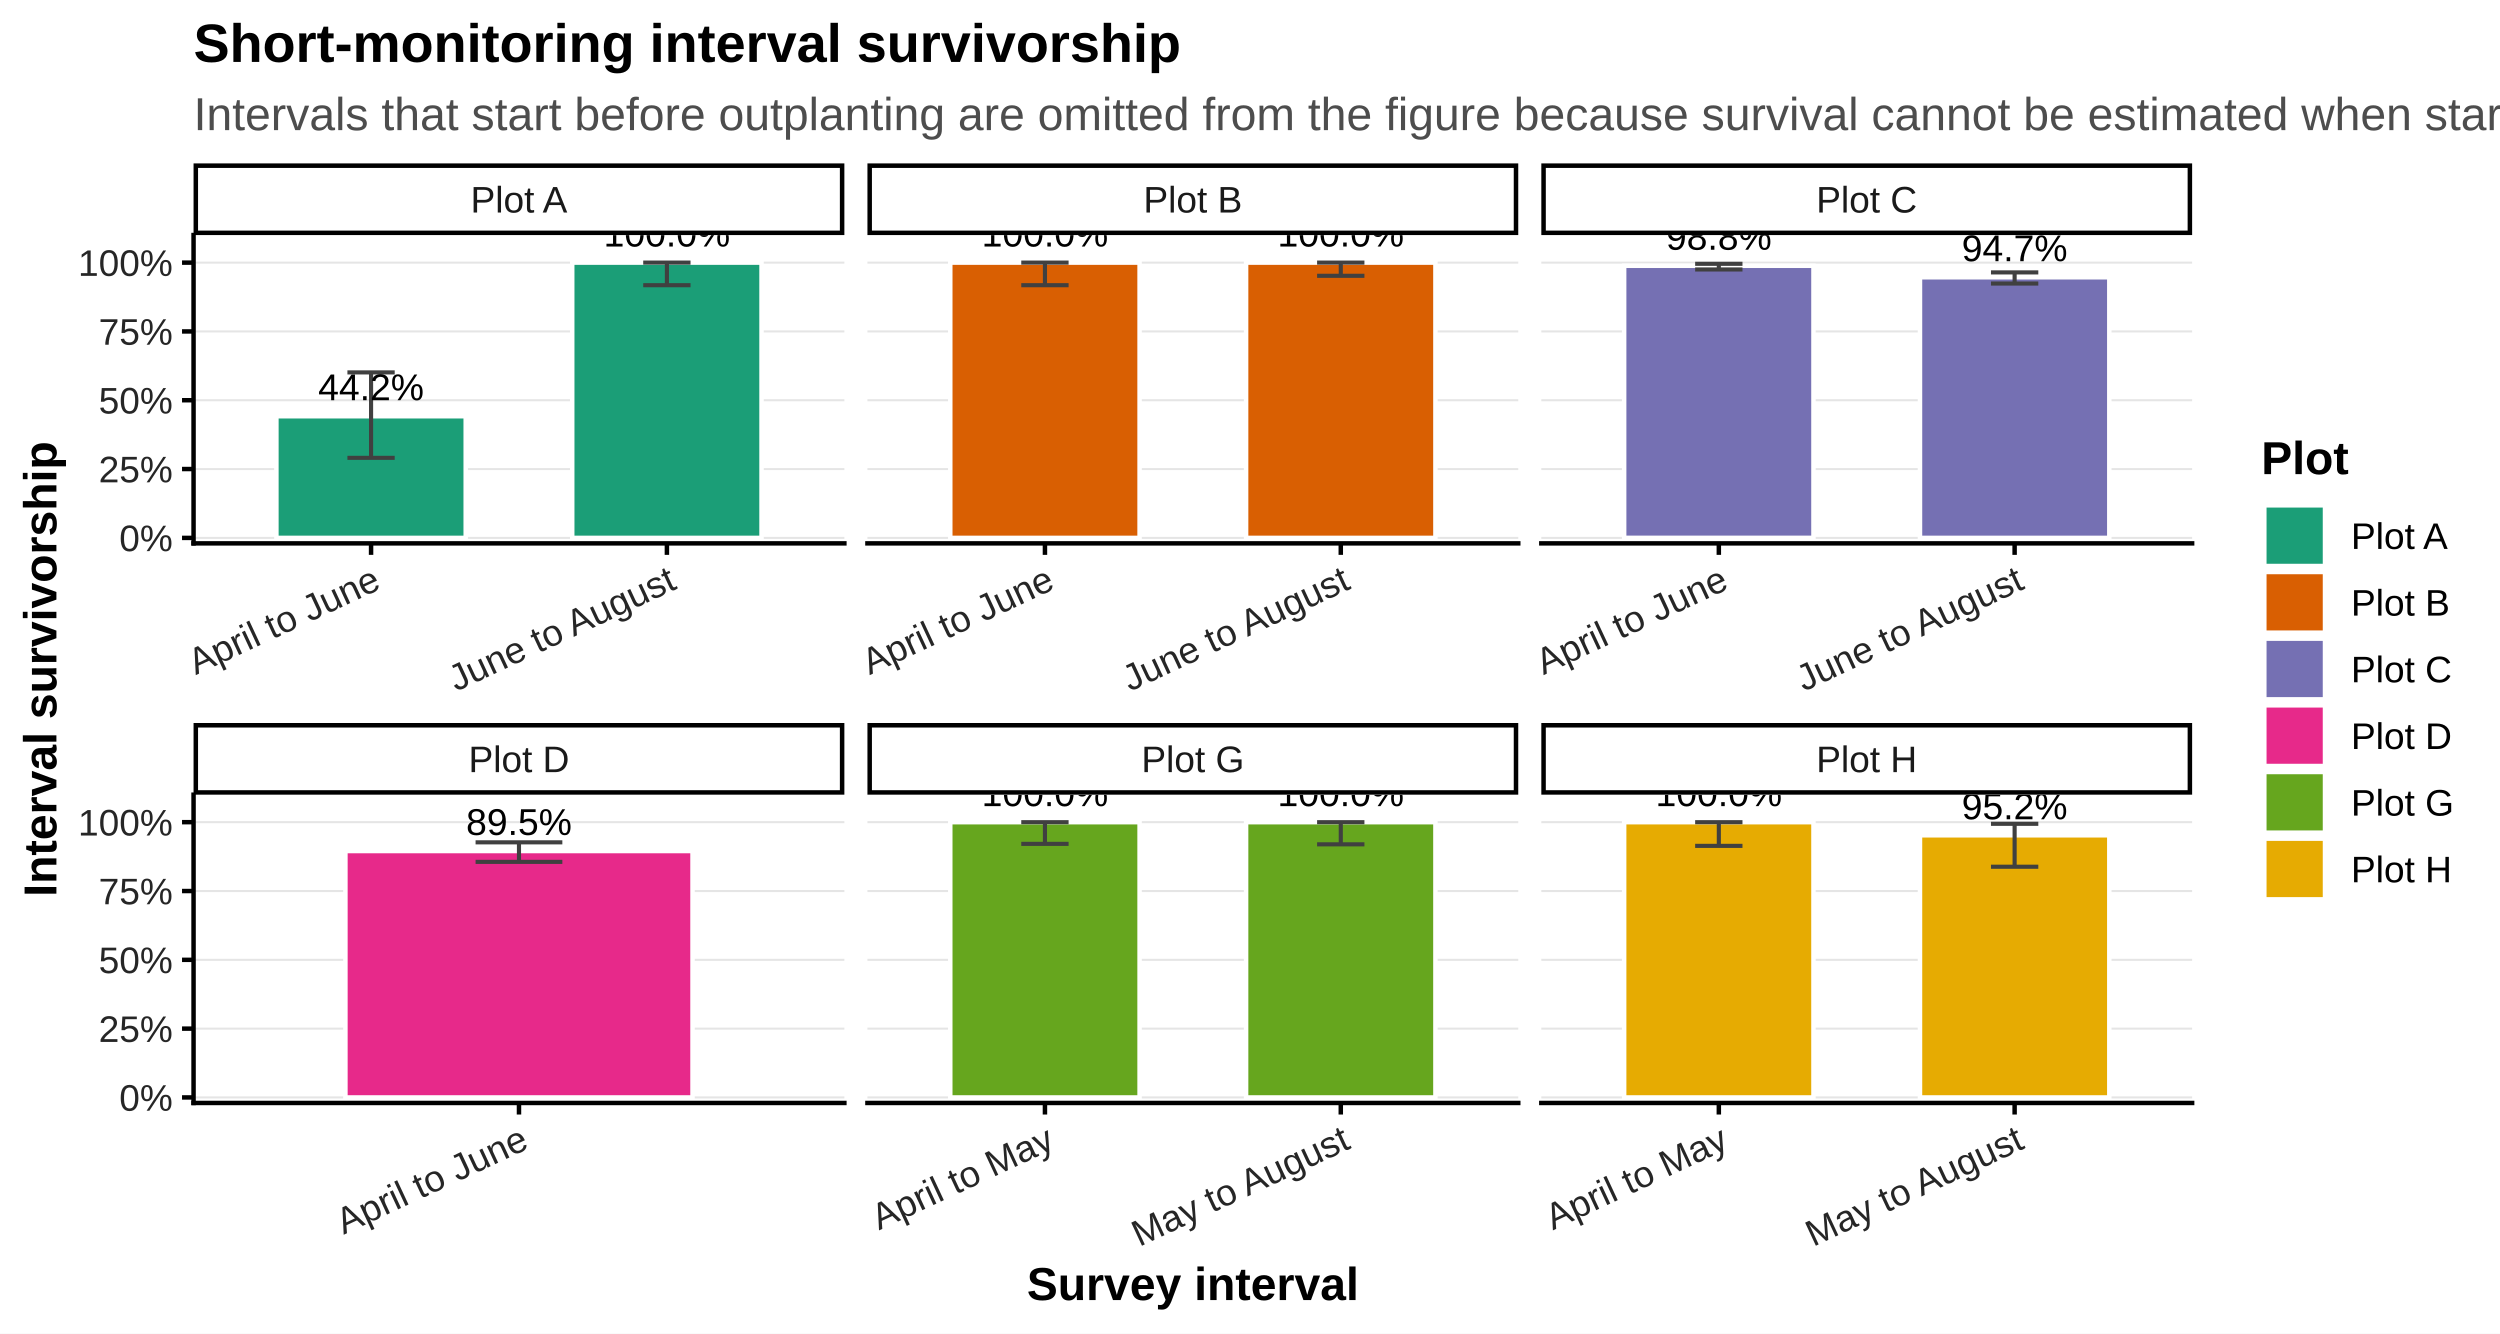
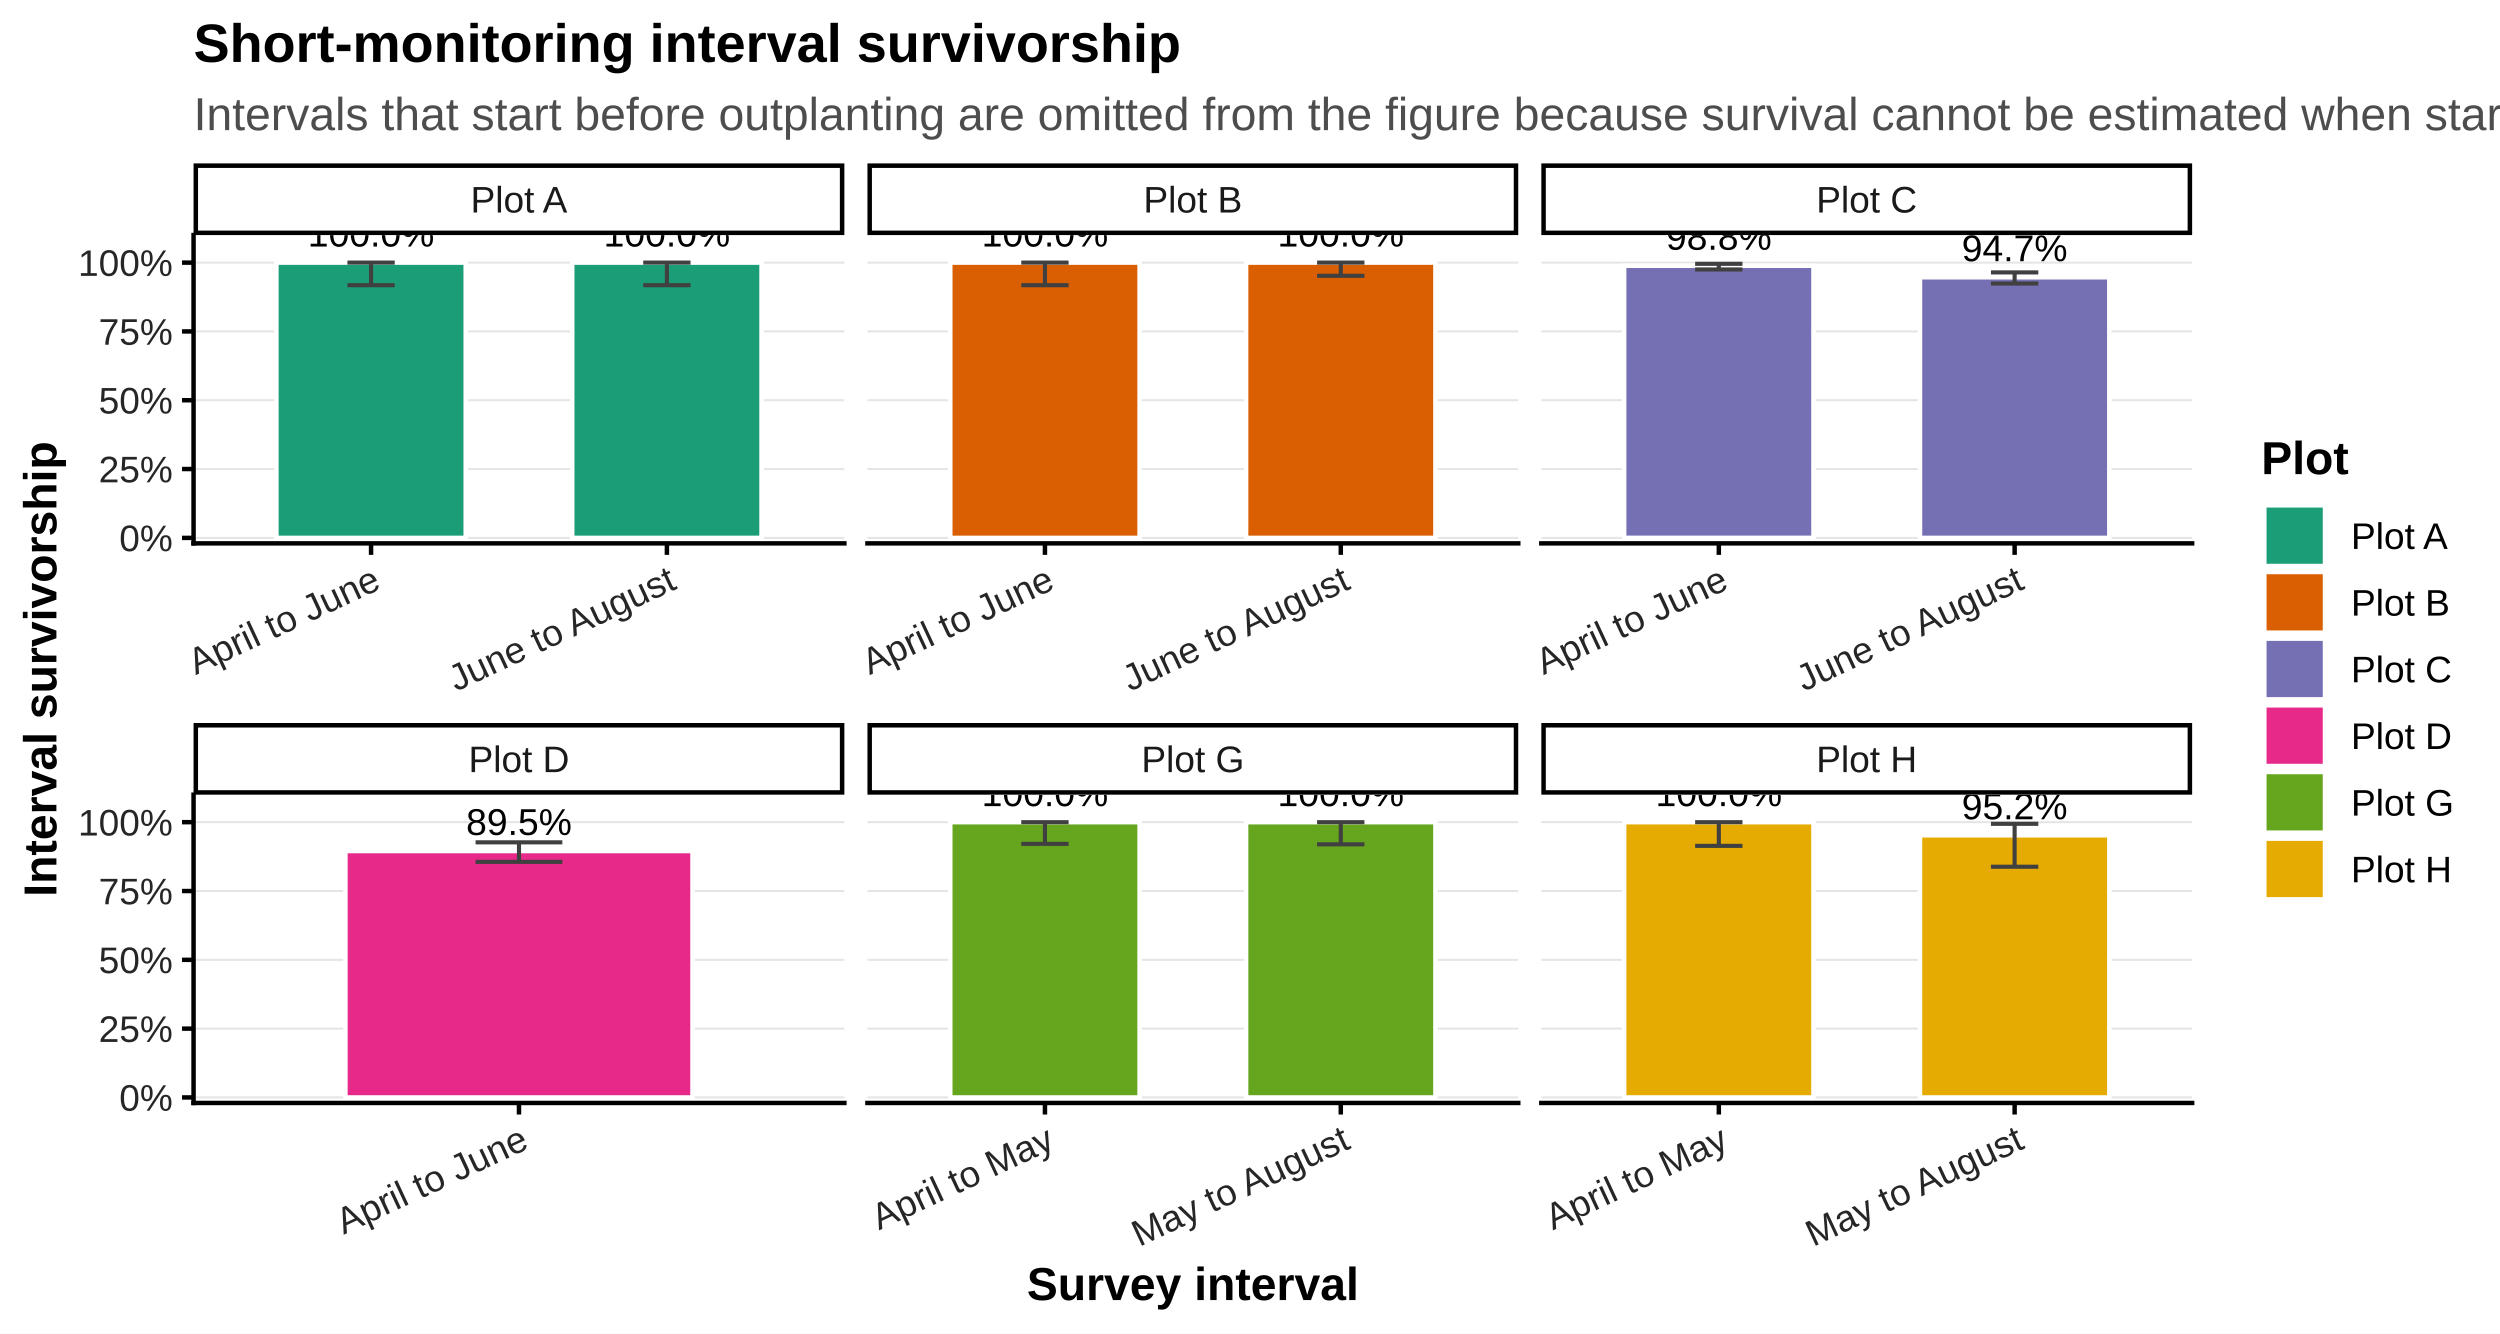
<svg xmlns="http://www.w3.org/2000/svg" class="svglite" width="648.00pt" height="345.60pt" viewBox="0 0 648.00 345.60">
  <defs>
    <style type="text/css">
    .svglite line, .svglite polyline, .svglite polygon, .svglite path, .svglite rect, .svglite circle {
      fill: none;
      stroke: #000000;
      stroke-linecap: round;
      stroke-linejoin: round;
      stroke-miterlimit: 10.00;
    }
    .svglite text {
      white-space: pre;
    }
  </style>
  </defs>
  <rect width="100%" height="100%" style="stroke: none; fill: #FFFFFF;" />
  <defs>
    <clipPath id="cpMC4wMHw2NDguMDB8MC4wMHwzNDUuNjA=">
      <rect x="0.00" y="0.00" width="648.00" height="345.60" />
    </clipPath>
  </defs>
  <g clip-path="url(#cpMC4wMHw2NDguMDB8MC4wMHwzNDUuNjA=)">
    <rect x="0.00" y="0" width="648.00" height="345.60" style="stroke-width: 1.16; stroke: #FFFFFF; fill: #FFFFFF;" />
  </g>
  <defs>
    <clipPath id="cpNTAuMTd8MjE4Ljg2fDYwLjkzfDE0MC44NA==">
      <rect x="50.17" y="60.93" width="168.69" height="79.91" />
    </clipPath>
  </defs>
  <g clip-path="url(#cpNTAuMTd8MjE4Ljg2fDYwLjkzfDE0MC44NA==)">
    <rect x="50.17" y="60.93" width="168.69" height="79.91" style="stroke-width: 1.16; stroke: none; fill: #FFFFFF;" />
    <polyline points="50.17,139.42 218.86,139.42 " style="stroke-width: 0.53; stroke: #E5E5E5; stroke-linecap: butt;" />
    <polyline points="50.17,121.58 218.86,121.58 " style="stroke-width: 0.53; stroke: #E5E5E5; stroke-linecap: butt;" />
    <polyline points="50.17,103.74 218.86,103.74 " style="stroke-width: 0.53; stroke: #E5E5E5; stroke-linecap: butt;" />
    <polyline points="50.17,85.91 218.86,85.91 " style="stroke-width: 0.53; stroke: #E5E5E5; stroke-linecap: butt;" />
    <polyline points="50.17,68.07 218.86,68.07 " style="stroke-width: 0.53; stroke: #E5E5E5; stroke-linecap: butt;" />
-     <rect x="71.64" y="107.89" width="49.07" height="31.53" style="stroke-width: 1.16; stroke: #FFFFFF; stroke-linecap: butt; stroke-linejoin: miter; fill: #1B9E77;" />
+     <rect x="71.64" y="68.07" width="49.07" height="71.35" style="stroke-width: 1.16; stroke: #FFFFFF; stroke-linecap: butt; stroke-linejoin: miter; fill: #1B9E77;" />
    <rect x="148.32" y="68.07" width="49.07" height="71.35" style="stroke-width: 1.16; stroke: #FFFFFF; stroke-linecap: butt; stroke-linejoin: miter; fill: #1B9E77;" />
-     <polyline points="90.05,96.52 102.31,96.52 " style="stroke-width: 1.07; stroke: #404040; stroke-linecap: butt;" />
-     <polyline points="96.18,96.52 96.18,118.67 " style="stroke-width: 1.07; stroke: #404040; stroke-linecap: butt;" />
-     <polyline points="90.05,118.67 102.31,118.67 " style="stroke-width: 1.07; stroke: #404040; stroke-linecap: butt;" />
+     <polyline points="90.05,68.07 102.31,68.07 " style="stroke-width: 1.07; stroke: #404040; stroke-linecap: butt;" />
+     <polyline points="96.18,68.07 96.18,73.93 " style="stroke-width: 1.07; stroke: #404040; stroke-linecap: butt;" />
+     <polyline points="90.05,73.93 102.31,73.93 " style="stroke-width: 1.07; stroke: #404040; stroke-linecap: butt;" />
    <polyline points="166.72,68.07 178.99,68.07 " style="stroke-width: 1.07; stroke: #404040; stroke-linecap: butt;" />
    <polyline points="172.86,68.07 172.86,73.93 " style="stroke-width: 1.07; stroke: #404040; stroke-linecap: butt;" />
    <polyline points="166.72,73.93 178.99,73.93 " style="stroke-width: 1.07; stroke: #404040; stroke-linecap: butt;" />
-     <text x="96.18" y="103.73" text-anchor="middle" style="font-size: 9.67px; font-family: &quot;Arial&quot;;" textLength="27.42px" lengthAdjust="spacingAndGlyphs">44.2%</text>
+     <text x="96.18" y="63.90" text-anchor="middle" style="font-size: 9.67px; font-family: &quot;Arial&quot;;" textLength="32.80px" lengthAdjust="spacingAndGlyphs">100.0%</text>
    <text x="172.86" y="63.90" text-anchor="middle" style="font-size: 9.67px; font-family: &quot;Arial&quot;;" textLength="32.80px" lengthAdjust="spacingAndGlyphs">100.0%</text>
  </g>
  <g clip-path="url(#cpMC4wMHw2NDguMDB8MC4wMHwzNDUuNjA=)">
</g>
  <defs>
    <clipPath id="cpNTAuMTd8MjE4Ljg2fDIwNS45OHwyODUuODk=">
      <rect x="50.17" y="205.98" width="168.69" height="79.91" />
    </clipPath>
  </defs>
  <g clip-path="url(#cpNTAuMTd8MjE4Ljg2fDIwNS45OHwyODUuODk=)">
    <rect x="50.17" y="205.98" width="168.69" height="79.91" style="stroke-width: 1.16; stroke: none; fill: #FFFFFF;" />
    <polyline points="50.17,284.46 218.86,284.46 " style="stroke-width: 0.53; stroke: #E5E5E5; stroke-linecap: butt;" />
    <polyline points="50.17,266.62 218.86,266.62 " style="stroke-width: 0.53; stroke: #E5E5E5; stroke-linecap: butt;" />
    <polyline points="50.17,248.79 218.86,248.79 " style="stroke-width: 0.53; stroke: #E5E5E5; stroke-linecap: butt;" />
    <polyline points="50.17,230.95 218.86,230.95 " style="stroke-width: 0.53; stroke: #E5E5E5; stroke-linecap: butt;" />
    <polyline points="50.17,213.11 218.86,213.11 " style="stroke-width: 0.53; stroke: #E5E5E5; stroke-linecap: butt;" />
    <rect x="89.53" y="220.59" width="89.97" height="63.87" style="stroke-width: 1.16; stroke: #FFFFFF; stroke-linecap: butt; stroke-linejoin: miter; fill: #E7298A;" />
    <polyline points="123.27,218.34 145.76,218.34 " style="stroke-width: 1.07; stroke: #404040; stroke-linecap: butt;" />
    <polyline points="134.52,218.34 134.52,223.39 " style="stroke-width: 1.07; stroke: #404040; stroke-linecap: butt;" />
    <polyline points="123.27,223.39 145.76,223.39 " style="stroke-width: 1.07; stroke: #404040; stroke-linecap: butt;" />
    <text x="134.52" y="216.42" text-anchor="middle" style="font-size: 9.67px; font-family: &quot;Arial&quot;;" textLength="27.42px" lengthAdjust="spacingAndGlyphs">89.5%</text>
  </g>
  <g clip-path="url(#cpMC4wMHw2NDguMDB8MC4wMHwzNDUuNjA=)">
</g>
  <defs>
    <clipPath id="cpMjI0Ljg0fDM5My41M3w2MC45M3wxNDAuODQ=">
      <rect x="224.84" y="60.93" width="168.69" height="79.91" />
    </clipPath>
  </defs>
  <g clip-path="url(#cpMjI0Ljg0fDM5My41M3w2MC45M3wxNDAuODQ=)">
    <rect x="224.84" y="60.93" width="168.69" height="79.91" style="stroke-width: 1.16; stroke: none; fill: #FFFFFF;" />
    <polyline points="224.84,139.42 393.53,139.42 " style="stroke-width: 0.53; stroke: #E5E5E5; stroke-linecap: butt;" />
    <polyline points="224.84,121.58 393.53,121.58 " style="stroke-width: 0.53; stroke: #E5E5E5; stroke-linecap: butt;" />
    <polyline points="224.84,103.74 393.53,103.74 " style="stroke-width: 0.53; stroke: #E5E5E5; stroke-linecap: butt;" />
    <polyline points="224.84,85.91 393.53,85.91 " style="stroke-width: 0.53; stroke: #E5E5E5; stroke-linecap: butt;" />
    <polyline points="224.84,68.07 393.53,68.07 " style="stroke-width: 0.53; stroke: #E5E5E5; stroke-linecap: butt;" />
    <rect x="246.31" y="68.07" width="49.07" height="71.35" style="stroke-width: 1.16; stroke: #FFFFFF; stroke-linecap: butt; stroke-linejoin: miter; fill: #D95F02;" />
    <rect x="322.99" y="68.07" width="49.07" height="71.35" style="stroke-width: 1.16; stroke: #FFFFFF; stroke-linecap: butt; stroke-linejoin: miter; fill: #D95F02;" />
    <polyline points="264.71,68.07 276.98,68.07 " style="stroke-width: 1.07; stroke: #404040; stroke-linecap: butt;" />
    <polyline points="270.85,68.07 270.85,73.93 " style="stroke-width: 1.07; stroke: #404040; stroke-linecap: butt;" />
    <polyline points="264.71,73.93 276.98,73.93 " style="stroke-width: 1.07; stroke: #404040; stroke-linecap: butt;" />
    <polyline points="341.39,68.07 353.66,68.07 " style="stroke-width: 1.07; stroke: #404040; stroke-linecap: butt;" />
    <polyline points="347.53,68.07 347.53,71.49 " style="stroke-width: 1.07; stroke: #404040; stroke-linecap: butt;" />
    <polyline points="341.39,71.49 353.66,71.49 " style="stroke-width: 1.07; stroke: #404040; stroke-linecap: butt;" />
    <text x="270.85" y="63.90" text-anchor="middle" style="font-size: 9.67px; font-family: &quot;Arial&quot;;" textLength="32.80px" lengthAdjust="spacingAndGlyphs">100.0%</text>
    <text x="347.53" y="63.90" text-anchor="middle" style="font-size: 9.67px; font-family: &quot;Arial&quot;;" textLength="32.80px" lengthAdjust="spacingAndGlyphs">100.0%</text>
  </g>
  <g clip-path="url(#cpMC4wMHw2NDguMDB8MC4wMHwzNDUuNjA=)">
</g>
  <defs>
    <clipPath id="cpMjI0Ljg0fDM5My41M3wyMDUuOTh8Mjg1Ljg5">
      <rect x="224.84" y="205.98" width="168.69" height="79.91" />
    </clipPath>
  </defs>
  <g clip-path="url(#cpMjI0Ljg0fDM5My41M3wyMDUuOTh8Mjg1Ljg5)">
    <rect x="224.84" y="205.98" width="168.69" height="79.91" style="stroke-width: 1.16; stroke: none; fill: #FFFFFF;" />
    <polyline points="224.84,284.46 393.53,284.46 " style="stroke-width: 0.53; stroke: #E5E5E5; stroke-linecap: butt;" />
    <polyline points="224.84,266.62 393.53,266.62 " style="stroke-width: 0.53; stroke: #E5E5E5; stroke-linecap: butt;" />
    <polyline points="224.84,248.79 393.53,248.79 " style="stroke-width: 0.53; stroke: #E5E5E5; stroke-linecap: butt;" />
    <polyline points="224.84,230.95 393.53,230.95 " style="stroke-width: 0.53; stroke: #E5E5E5; stroke-linecap: butt;" />
    <polyline points="224.84,213.11 393.53,213.11 " style="stroke-width: 0.53; stroke: #E5E5E5; stroke-linecap: butt;" />
    <rect x="246.31" y="213.11" width="49.07" height="71.35" style="stroke-width: 1.16; stroke: #FFFFFF; stroke-linecap: butt; stroke-linejoin: miter; fill: #66A61E;" />
    <rect x="322.99" y="213.11" width="49.07" height="71.35" style="stroke-width: 1.16; stroke: #FFFFFF; stroke-linecap: butt; stroke-linejoin: miter; fill: #66A61E;" />
    <polyline points="264.71,213.11 276.98,213.11 " style="stroke-width: 1.07; stroke: #404040; stroke-linecap: butt;" />
    <polyline points="270.85,213.11 270.85,218.73 " style="stroke-width: 1.07; stroke: #404040; stroke-linecap: butt;" />
    <polyline points="264.71,218.73 276.98,218.73 " style="stroke-width: 1.07; stroke: #404040; stroke-linecap: butt;" />
    <polyline points="341.39,213.11 353.66,213.11 " style="stroke-width: 1.07; stroke: #404040; stroke-linecap: butt;" />
    <polyline points="347.53,213.11 347.53,218.85 " style="stroke-width: 1.07; stroke: #404040; stroke-linecap: butt;" />
    <polyline points="341.39,218.85 353.66,218.85 " style="stroke-width: 1.07; stroke: #404040; stroke-linecap: butt;" />
    <text x="270.85" y="208.95" text-anchor="middle" style="font-size: 9.67px; font-family: &quot;Arial&quot;;" textLength="32.80px" lengthAdjust="spacingAndGlyphs">100.0%</text>
    <text x="347.53" y="208.95" text-anchor="middle" style="font-size: 9.67px; font-family: &quot;Arial&quot;;" textLength="32.80px" lengthAdjust="spacingAndGlyphs">100.0%</text>
  </g>
  <g clip-path="url(#cpMC4wMHw2NDguMDB8MC4wMHwzNDUuNjA=)">
</g>
  <defs>
    <clipPath id="cpMzk5LjUxfDU2OC4yMHw2MC45M3wxNDAuODQ=">
      <rect x="399.51" y="60.93" width="168.69" height="79.91" />
    </clipPath>
  </defs>
  <g clip-path="url(#cpMzk5LjUxfDU2OC4yMHw2MC45M3wxNDAuODQ=)">
    <rect x="399.51" y="60.93" width="168.69" height="79.91" style="stroke-width: 1.16; stroke: none; fill: #FFFFFF;" />
    <polyline points="399.51,139.42 568.20,139.42 " style="stroke-width: 0.53; stroke: #E5E5E5; stroke-linecap: butt;" />
    <polyline points="399.51,121.58 568.20,121.58 " style="stroke-width: 0.53; stroke: #E5E5E5; stroke-linecap: butt;" />
    <polyline points="399.51,103.74 568.20,103.74 " style="stroke-width: 0.53; stroke: #E5E5E5; stroke-linecap: butt;" />
    <polyline points="399.51,85.91 568.20,85.91 " style="stroke-width: 0.53; stroke: #E5E5E5; stroke-linecap: butt;" />
    <polyline points="399.51,68.07 568.20,68.07 " style="stroke-width: 0.53; stroke: #E5E5E5; stroke-linecap: butt;" />
    <rect x="420.98" y="68.89" width="49.07" height="70.52" style="stroke-width: 1.16; stroke: #FFFFFF; stroke-linecap: butt; stroke-linejoin: miter; fill: #7570B3;" />
    <rect x="497.66" y="71.87" width="49.07" height="67.55" style="stroke-width: 1.16; stroke: #FFFFFF; stroke-linecap: butt; stroke-linejoin: miter; fill: #7570B3;" />
    <polyline points="439.38,68.37 451.65,68.37 " style="stroke-width: 1.07; stroke: #404040; stroke-linecap: butt;" />
    <polyline points="445.52,68.37 445.52,69.85 " style="stroke-width: 1.07; stroke: #404040; stroke-linecap: butt;" />
    <polyline points="439.38,69.85 451.65,69.85 " style="stroke-width: 1.07; stroke: #404040; stroke-linecap: butt;" />
    <polyline points="516.06,70.61 528.33,70.61 " style="stroke-width: 1.07; stroke: #404040; stroke-linecap: butt;" />
    <polyline points="522.19,70.61 522.19,73.49 " style="stroke-width: 1.07; stroke: #404040; stroke-linecap: butt;" />
    <polyline points="516.06,73.49 528.33,73.49 " style="stroke-width: 1.07; stroke: #404040; stroke-linecap: butt;" />
    <text x="445.52" y="64.73" text-anchor="middle" style="font-size: 9.67px; font-family: &quot;Arial&quot;;" textLength="27.42px" lengthAdjust="spacingAndGlyphs">98.8%</text>
    <text x="522.19" y="67.70" text-anchor="middle" style="font-size: 9.67px; font-family: &quot;Arial&quot;;" textLength="27.42px" lengthAdjust="spacingAndGlyphs">94.7%</text>
  </g>
  <g clip-path="url(#cpMC4wMHw2NDguMDB8MC4wMHwzNDUuNjA=)">
</g>
  <defs>
    <clipPath id="cpMzk5LjUxfDU2OC4yMHwyMDUuOTh8Mjg1Ljg5">
      <rect x="399.51" y="205.98" width="168.69" height="79.91" />
    </clipPath>
  </defs>
  <g clip-path="url(#cpMzk5LjUxfDU2OC4yMHwyMDUuOTh8Mjg1Ljg5)">
    <rect x="399.51" y="205.98" width="168.69" height="79.91" style="stroke-width: 1.16; stroke: none; fill: #FFFFFF;" />
    <polyline points="399.51,284.46 568.20,284.46 " style="stroke-width: 0.53; stroke: #E5E5E5; stroke-linecap: butt;" />
    <polyline points="399.51,266.62 568.20,266.62 " style="stroke-width: 0.53; stroke: #E5E5E5; stroke-linecap: butt;" />
    <polyline points="399.51,248.79 568.20,248.79 " style="stroke-width: 0.53; stroke: #E5E5E5; stroke-linecap: butt;" />
    <polyline points="399.51,230.95 568.20,230.95 " style="stroke-width: 0.53; stroke: #E5E5E5; stroke-linecap: butt;" />
    <polyline points="399.51,213.11 568.20,213.11 " style="stroke-width: 0.53; stroke: #E5E5E5; stroke-linecap: butt;" />
    <rect x="420.98" y="213.11" width="49.07" height="71.35" style="stroke-width: 1.16; stroke: #FFFFFF; stroke-linecap: butt; stroke-linejoin: miter; fill: #E6AB02;" />
    <rect x="497.66" y="216.51" width="49.07" height="67.95" style="stroke-width: 1.16; stroke: #FFFFFF; stroke-linecap: butt; stroke-linejoin: miter; fill: #E6AB02;" />
    <polyline points="439.38,213.11 451.65,213.11 " style="stroke-width: 1.07; stroke: #404040; stroke-linecap: butt;" />
    <polyline points="445.52,213.11 445.52,219.25 " style="stroke-width: 1.07; stroke: #404040; stroke-linecap: butt;" />
    <polyline points="439.38,219.25 451.65,219.25 " style="stroke-width: 1.07; stroke: #404040; stroke-linecap: butt;" />
    <polyline points="516.06,213.53 528.33,213.53 " style="stroke-width: 1.07; stroke: #404040; stroke-linecap: butt;" />
    <polyline points="522.19,213.53 522.19,224.65 " style="stroke-width: 1.07; stroke: #404040; stroke-linecap: butt;" />
    <polyline points="516.06,224.65 528.33,224.65 " style="stroke-width: 1.07; stroke: #404040; stroke-linecap: butt;" />
    <text x="445.52" y="208.95" text-anchor="middle" style="font-size: 9.67px; font-family: &quot;Arial&quot;;" textLength="32.80px" lengthAdjust="spacingAndGlyphs">100.0%</text>
    <text x="522.19" y="212.35" text-anchor="middle" style="font-size: 9.67px; font-family: &quot;Arial&quot;;" textLength="27.42px" lengthAdjust="spacingAndGlyphs">95.2%</text>
  </g>
  <g clip-path="url(#cpMC4wMHw2NDguMDB8MC4wMHwzNDUuNjA=)">
</g>
  <defs>
    <clipPath id="cpNTAuMTd8MjE4Ljg2fDE4Ny40MXwyMDUuOTg=">
      <rect x="50.17" y="187.41" width="168.69" height="18.57" />
    </clipPath>
  </defs>
  <g clip-path="url(#cpNTAuMTd8MjE4Ljg2fDE4Ny40MXwyMDUuOTg=)">
    <rect x="50.17" y="187.41" width="168.69" height="18.57" style="stroke-width: 2.33; fill: #FFFFFF;" />
    <text x="134.52" y="200.14" text-anchor="middle" style="font-size: 9.60px;fill: #1A1A1A; font-family: &quot;Arial&quot;;" textLength="26.12px" lengthAdjust="spacingAndGlyphs">Plot D</text>
  </g>
  <g clip-path="url(#cpMC4wMHw2NDguMDB8MC4wMHwzNDUuNjA=)">
</g>
  <defs>
    <clipPath id="cpMjI0Ljg0fDM5My41M3wxODcuNDF8MjA1Ljk4">
      <rect x="224.84" y="187.41" width="168.69" height="18.57" />
    </clipPath>
  </defs>
  <g clip-path="url(#cpMjI0Ljg0fDM5My41M3wxODcuNDF8MjA1Ljk4)">
    <rect x="224.84" y="187.41" width="168.69" height="18.57" style="stroke-width: 2.33; fill: #FFFFFF;" />
    <text x="309.19" y="200.14" text-anchor="middle" style="font-size: 9.60px;fill: #1A1A1A; font-family: &quot;Arial&quot;;" textLength="26.65px" lengthAdjust="spacingAndGlyphs">Plot G</text>
  </g>
  <g clip-path="url(#cpMC4wMHw2NDguMDB8MC4wMHwzNDUuNjA=)">
</g>
  <defs>
    <clipPath id="cpMzk5LjUxfDU2OC4yMHwxODcuNDF8MjA1Ljk4">
      <rect x="399.51" y="187.41" width="168.69" height="18.57" />
    </clipPath>
  </defs>
  <g clip-path="url(#cpMzk5LjUxfDU2OC4yMHwxODcuNDF8MjA1Ljk4)">
    <rect x="399.51" y="187.41" width="168.69" height="18.57" style="stroke-width: 2.33; fill: #FFFFFF;" />
    <text x="483.85" y="200.14" text-anchor="middle" style="font-size: 9.60px;fill: #1A1A1A; font-family: &quot;Arial&quot;;" textLength="26.12px" lengthAdjust="spacingAndGlyphs">Plot H</text>
  </g>
  <g clip-path="url(#cpMC4wMHw2NDguMDB8MC4wMHwzNDUuNjA=)">
</g>
  <defs>
    <clipPath id="cpNTAuMTd8MjE4Ljg2fDQyLjM2fDYwLjkz">
      <rect x="50.17" y="42.36" width="168.69" height="18.57" />
    </clipPath>
  </defs>
  <g clip-path="url(#cpNTAuMTd8MjE4Ljg2fDQyLjM2fDYwLjkz)">
    <rect x="50.17" y="42.36" width="168.69" height="18.57" style="stroke-width: 2.33; fill: #FFFFFF;" />
    <text x="134.52" y="55.09" text-anchor="middle" style="font-size: 9.60px;fill: #1A1A1A; font-family: &quot;Arial&quot;;" textLength="25.60px" lengthAdjust="spacingAndGlyphs">Plot A</text>
  </g>
  <g clip-path="url(#cpMC4wMHw2NDguMDB8MC4wMHwzNDUuNjA=)">
</g>
  <defs>
    <clipPath id="cpMjI0Ljg0fDM5My41M3w0Mi4zNnw2MC45Mw==">
      <rect x="224.84" y="42.36" width="168.69" height="18.57" />
    </clipPath>
  </defs>
  <g clip-path="url(#cpMjI0Ljg0fDM5My41M3w0Mi4zNnw2MC45Mw==)">
    <rect x="224.84" y="42.36" width="168.69" height="18.57" style="stroke-width: 2.33; fill: #FFFFFF;" />
    <text x="309.19" y="55.09" text-anchor="middle" style="font-size: 9.60px;fill: #1A1A1A; font-family: &quot;Arial&quot;;" textLength="25.60px" lengthAdjust="spacingAndGlyphs">Plot B</text>
  </g>
  <g clip-path="url(#cpMC4wMHw2NDguMDB8MC4wMHwzNDUuNjA=)">
</g>
  <defs>
    <clipPath id="cpMzk5LjUxfDU2OC4yMHw0Mi4zNnw2MC45Mw==">
      <rect x="399.51" y="42.36" width="168.69" height="18.57" />
    </clipPath>
  </defs>
  <g clip-path="url(#cpMzk5LjUxfDU2OC4yMHw0Mi4zNnw2MC45Mw==)">
    <rect x="399.51" y="42.36" width="168.69" height="18.57" style="stroke-width: 2.33; fill: #FFFFFF;" />
    <text x="483.85" y="55.09" text-anchor="middle" style="font-size: 9.60px;fill: #1A1A1A; font-family: &quot;Arial&quot;;" textLength="26.12px" lengthAdjust="spacingAndGlyphs">Plot C</text>
  </g>
  <g clip-path="url(#cpMC4wMHw2NDguMDB8MC4wMHwzNDUuNjA=)">
    <polyline points="50.17,285.89 218.86,285.89 " style="stroke-width: 1.16; stroke-linecap: square;" />
    <polyline points="134.52,288.88 134.52,285.89 " style="stroke-width: 1.16; stroke-linecap: butt;" />
    <text transform="translate(137.43,297.51) rotate(-25)" text-anchor="end" style="font-size: 9.60px;fill: #262626; font-family: &quot;Arial&quot;;" textLength="53.32px" lengthAdjust="spacingAndGlyphs">April to June</text>
    <polyline points="224.84,285.89 393.53,285.89 " style="stroke-width: 1.16; stroke-linecap: square;" />
    <polyline points="270.85,288.88 270.85,285.89 " style="stroke-width: 1.16; stroke-linecap: butt;" />
    <polyline points="347.53,288.88 347.53,285.89 " style="stroke-width: 1.16; stroke-linecap: butt;" />
    <text transform="translate(273.76,297.51) rotate(-25)" text-anchor="end" style="font-size: 9.60px;fill: #262626; font-family: &quot;Arial&quot;;" textLength="50.64px" lengthAdjust="spacingAndGlyphs">April to May</text>
    <text transform="translate(350.43,297.51) rotate(-25)" text-anchor="end" style="font-size: 9.60px;fill: #262626; font-family: &quot;Arial&quot;;" textLength="61.32px" lengthAdjust="spacingAndGlyphs">May to August</text>
    <polyline points="399.51,285.89 568.20,285.89 " style="stroke-width: 1.16; stroke-linecap: square;" />
    <polyline points="445.52,288.88 445.52,285.89 " style="stroke-width: 1.16; stroke-linecap: butt;" />
    <polyline points="522.19,288.88 522.19,285.89 " style="stroke-width: 1.16; stroke-linecap: butt;" />
    <text transform="translate(448.43,297.51) rotate(-25)" text-anchor="end" style="font-size: 9.60px;fill: #262626; font-family: &quot;Arial&quot;;" textLength="50.64px" lengthAdjust="spacingAndGlyphs">April to May</text>
    <text transform="translate(525.10,297.51) rotate(-25)" text-anchor="end" style="font-size: 9.60px;fill: #262626; font-family: &quot;Arial&quot;;" textLength="61.32px" lengthAdjust="spacingAndGlyphs">May to August</text>
    <polyline points="50.17,140.84 218.86,140.84 " style="stroke-width: 1.16; stroke-linecap: square;" />
    <polyline points="96.18,143.83 96.18,140.84 " style="stroke-width: 1.16; stroke-linecap: butt;" />
    <polyline points="172.86,143.83 172.86,140.84 " style="stroke-width: 1.16; stroke-linecap: butt;" />
    <text transform="translate(99.09,152.46) rotate(-25)" text-anchor="end" style="font-size: 9.60px;fill: #262626; font-family: &quot;Arial&quot;;" textLength="53.32px" lengthAdjust="spacingAndGlyphs">April to June</text>
    <text transform="translate(175.77,152.46) rotate(-25)" text-anchor="end" style="font-size: 9.60px;fill: #262626; font-family: &quot;Arial&quot;;" textLength="63.99px" lengthAdjust="spacingAndGlyphs">June to August</text>
    <polyline points="224.84,140.84 393.53,140.84 " style="stroke-width: 1.16; stroke-linecap: square;" />
    <polyline points="270.85,143.83 270.85,140.84 " style="stroke-width: 1.16; stroke-linecap: butt;" />
    <polyline points="347.53,143.83 347.53,140.84 " style="stroke-width: 1.16; stroke-linecap: butt;" />
    <text transform="translate(273.76,152.46) rotate(-25)" text-anchor="end" style="font-size: 9.60px;fill: #262626; font-family: &quot;Arial&quot;;" textLength="53.32px" lengthAdjust="spacingAndGlyphs">April to June</text>
    <text transform="translate(350.43,152.46) rotate(-25)" text-anchor="end" style="font-size: 9.60px;fill: #262626; font-family: &quot;Arial&quot;;" textLength="63.99px" lengthAdjust="spacingAndGlyphs">June to August</text>
    <polyline points="399.51,140.84 568.20,140.84 " style="stroke-width: 1.16; stroke-linecap: square;" />
    <polyline points="445.52,143.83 445.52,140.84 " style="stroke-width: 1.16; stroke-linecap: butt;" />
    <polyline points="522.19,143.83 522.19,140.84 " style="stroke-width: 1.16; stroke-linecap: butt;" />
    <text transform="translate(448.43,152.46) rotate(-25)" text-anchor="end" style="font-size: 9.60px;fill: #262626; font-family: &quot;Arial&quot;;" textLength="53.32px" lengthAdjust="spacingAndGlyphs">April to June</text>
    <text transform="translate(525.10,152.46) rotate(-25)" text-anchor="end" style="font-size: 9.60px;fill: #262626; font-family: &quot;Arial&quot;;" textLength="63.99px" lengthAdjust="spacingAndGlyphs">June to August</text>
    <polyline points="50.17,140.84 50.17,60.93 " style="stroke-width: 1.16; stroke-linecap: square;" />
    <text x="44.79" y="142.86" text-anchor="end" style="font-size: 9.60px;fill: #262626; font-family: &quot;Arial&quot;;" textLength="13.87px" lengthAdjust="spacingAndGlyphs">0%</text>
    <text x="44.79" y="125.02" text-anchor="end" style="font-size: 9.60px;fill: #262626; font-family: &quot;Arial&quot;;" textLength="19.20px" lengthAdjust="spacingAndGlyphs">25%</text>
    <text x="44.79" y="107.18" text-anchor="end" style="font-size: 9.60px;fill: #262626; font-family: &quot;Arial&quot;;" textLength="19.20px" lengthAdjust="spacingAndGlyphs">50%</text>
    <text x="44.79" y="89.35" text-anchor="end" style="font-size: 9.60px;fill: #262626; font-family: &quot;Arial&quot;;" textLength="19.20px" lengthAdjust="spacingAndGlyphs">75%</text>
    <text x="44.79" y="71.51" text-anchor="end" style="font-size: 9.60px;fill: #262626; font-family: &quot;Arial&quot;;" textLength="24.54px" lengthAdjust="spacingAndGlyphs">100%</text>
    <polyline points="47.18,139.42 50.17,139.42 " style="stroke-width: 1.16; stroke-linecap: butt;" />
    <polyline points="47.18,121.58 50.17,121.58 " style="stroke-width: 1.16; stroke-linecap: butt;" />
    <polyline points="47.18,103.74 50.17,103.74 " style="stroke-width: 1.16; stroke-linecap: butt;" />
    <polyline points="47.18,85.91 50.17,85.91 " style="stroke-width: 1.16; stroke-linecap: butt;" />
    <polyline points="47.18,68.07 50.17,68.07 " style="stroke-width: 1.16; stroke-linecap: butt;" />
    <polyline points="50.17,285.89 50.17,205.98 " style="stroke-width: 1.16; stroke-linecap: square;" />
    <text x="44.79" y="287.90" text-anchor="end" style="font-size: 9.60px;fill: #262626; font-family: &quot;Arial&quot;;" textLength="13.87px" lengthAdjust="spacingAndGlyphs">0%</text>
    <text x="44.79" y="270.07" text-anchor="end" style="font-size: 9.60px;fill: #262626; font-family: &quot;Arial&quot;;" textLength="19.20px" lengthAdjust="spacingAndGlyphs">25%</text>
    <text x="44.79" y="252.23" text-anchor="end" style="font-size: 9.60px;fill: #262626; font-family: &quot;Arial&quot;;" textLength="19.20px" lengthAdjust="spacingAndGlyphs">50%</text>
    <text x="44.79" y="234.39" text-anchor="end" style="font-size: 9.60px;fill: #262626; font-family: &quot;Arial&quot;;" textLength="19.20px" lengthAdjust="spacingAndGlyphs">75%</text>
    <text x="44.79" y="216.56" text-anchor="end" style="font-size: 9.60px;fill: #262626; font-family: &quot;Arial&quot;;" textLength="24.54px" lengthAdjust="spacingAndGlyphs">100%</text>
    <polyline points="47.18,284.46 50.17,284.46 " style="stroke-width: 1.16; stroke-linecap: butt;" />
    <polyline points="47.18,266.62 50.17,266.62 " style="stroke-width: 1.16; stroke-linecap: butt;" />
    <polyline points="47.18,248.79 50.17,248.79 " style="stroke-width: 1.16; stroke-linecap: butt;" />
    <polyline points="47.18,230.95 50.17,230.95 " style="stroke-width: 1.16; stroke-linecap: butt;" />
    <polyline points="47.18,213.11 50.17,213.11 " style="stroke-width: 1.16; stroke-linecap: butt;" />
    <text x="309.19" y="336.97" text-anchor="middle" style="font-size: 12.00px; font-weight: bold; font-family: &quot;Arial&quot;;" textLength="86.05px" lengthAdjust="spacingAndGlyphs">Survey interval</text>
    <text transform="translate(14.62,173.41) rotate(-90)" text-anchor="middle" style="font-size: 12.00px; font-weight: bold; font-family: &quot;Arial&quot;;" textLength="118.05px" lengthAdjust="spacingAndGlyphs">Interval survivorship</text>
    <rect x="580.16" y="106.96" width="61.87" height="132.90" style="stroke-width: 1.16; stroke: none; fill: #FFFFFF;" />
    <text x="586.13" y="122.90" style="font-size: 12.00px; font-weight: bold; font-family: &quot;Arial&quot;;" textLength="22.67px" lengthAdjust="spacingAndGlyphs">Plot</text>
    <rect x="586.13" y="130.20" width="17.28" height="17.28" style="stroke-width: 1.16; stroke: none; fill: #FFFFFF;" />
    <rect x="586.91" y="130.98" width="15.73" height="15.73" style="stroke-width: 1.16; stroke: #FFFFFF; stroke-linecap: butt; stroke-linejoin: miter; fill: #1B9E77;" />
    <rect x="586.13" y="147.48" width="17.28" height="17.28" style="stroke-width: 1.16; stroke: none; fill: #FFFFFF;" />
    <rect x="586.91" y="148.26" width="15.73" height="15.73" style="stroke-width: 1.16; stroke: #FFFFFF; stroke-linecap: butt; stroke-linejoin: miter; fill: #D95F02;" />
    <rect x="586.13" y="164.76" width="17.28" height="17.28" style="stroke-width: 1.16; stroke: none; fill: #FFFFFF;" />
    <rect x="586.91" y="165.54" width="15.73" height="15.73" style="stroke-width: 1.16; stroke: #FFFFFF; stroke-linecap: butt; stroke-linejoin: miter; fill: #7570B3;" />
    <rect x="586.13" y="182.04" width="17.28" height="17.28" style="stroke-width: 1.16; stroke: none; fill: #FFFFFF;" />
    <rect x="586.91" y="182.82" width="15.73" height="15.73" style="stroke-width: 1.16; stroke: #FFFFFF; stroke-linecap: butt; stroke-linejoin: miter; fill: #E7298A;" />
    <rect x="586.13" y="199.32" width="17.28" height="17.28" style="stroke-width: 1.16; stroke: none; fill: #FFFFFF;" />
    <rect x="586.91" y="200.10" width="15.73" height="15.73" style="stroke-width: 1.16; stroke: #FFFFFF; stroke-linecap: butt; stroke-linejoin: miter; fill: #66A61E;" />
    <rect x="586.13" y="216.60" width="17.28" height="17.28" style="stroke-width: 1.16; stroke: none; fill: #FFFFFF;" />
    <rect x="586.91" y="217.38" width="15.73" height="15.73" style="stroke-width: 1.16; stroke: #FFFFFF; stroke-linecap: butt; stroke-linejoin: miter; fill: #E6AB02;" />
    <text x="609.39" y="142.29" style="font-size: 9.60px; font-family: &quot;Arial&quot;;" textLength="25.60px" lengthAdjust="spacingAndGlyphs">Plot A</text>
    <text x="609.39" y="159.57" style="font-size: 9.60px; font-family: &quot;Arial&quot;;" textLength="25.60px" lengthAdjust="spacingAndGlyphs">Plot B</text>
    <text x="609.39" y="176.85" style="font-size: 9.60px; font-family: &quot;Arial&quot;;" textLength="26.12px" lengthAdjust="spacingAndGlyphs">Plot C</text>
    <text x="609.39" y="194.13" style="font-size: 9.60px; font-family: &quot;Arial&quot;;" textLength="26.12px" lengthAdjust="spacingAndGlyphs">Plot D</text>
    <text x="609.39" y="211.41" style="font-size: 9.60px; font-family: &quot;Arial&quot;;" textLength="26.65px" lengthAdjust="spacingAndGlyphs">Plot G</text>
    <text x="609.39" y="228.69" style="font-size: 9.60px; font-family: &quot;Arial&quot;;" textLength="26.12px" lengthAdjust="spacingAndGlyphs">Plot H</text>
    <text x="50.17" y="33.74" style="font-size: 12.00px;fill: #4D4D4D; font-family: &quot;Arial&quot;;" textLength="631.98px" lengthAdjust="spacingAndGlyphs">Intervals that start before outplanting are omitted from the figure because survival cannot be estimated when start n = 0</text>
    <text x="50.17" y="16.05" style="font-size: 14.00px; font-weight: bold; font-family: &quot;Arial&quot;;" textLength="255.82px" lengthAdjust="spacingAndGlyphs">Short-monitoring interval survivorship</text>
  </g>
</svg>
